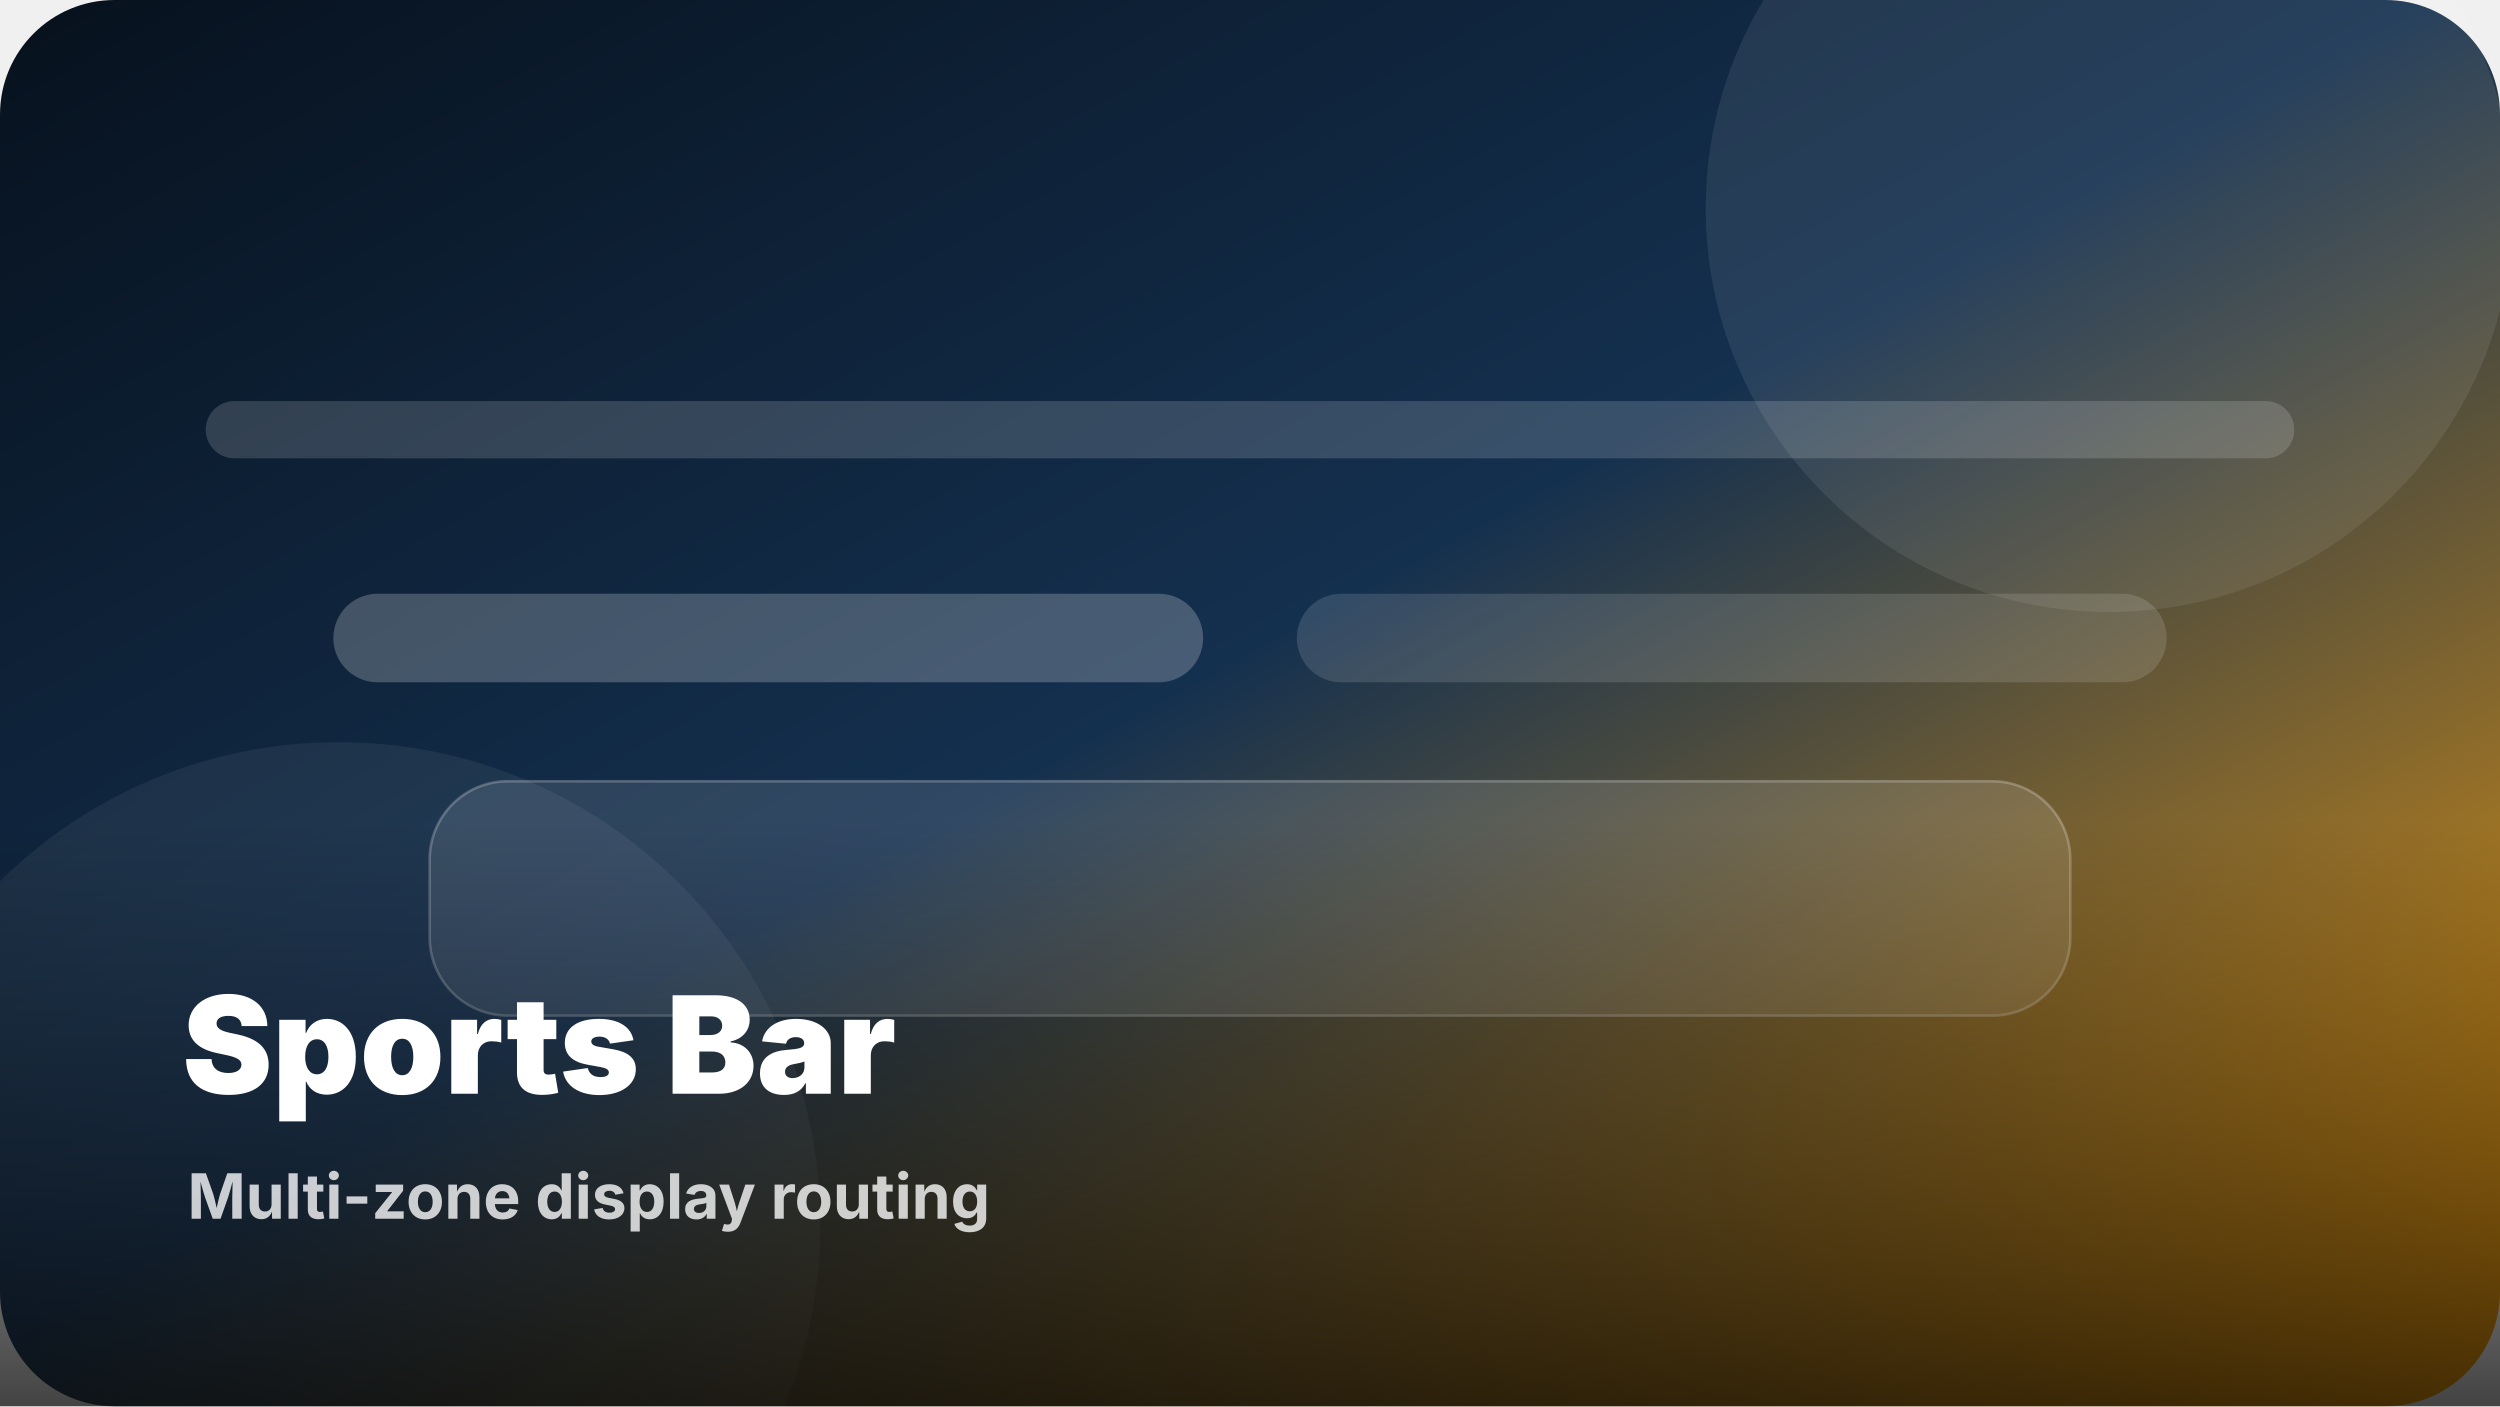
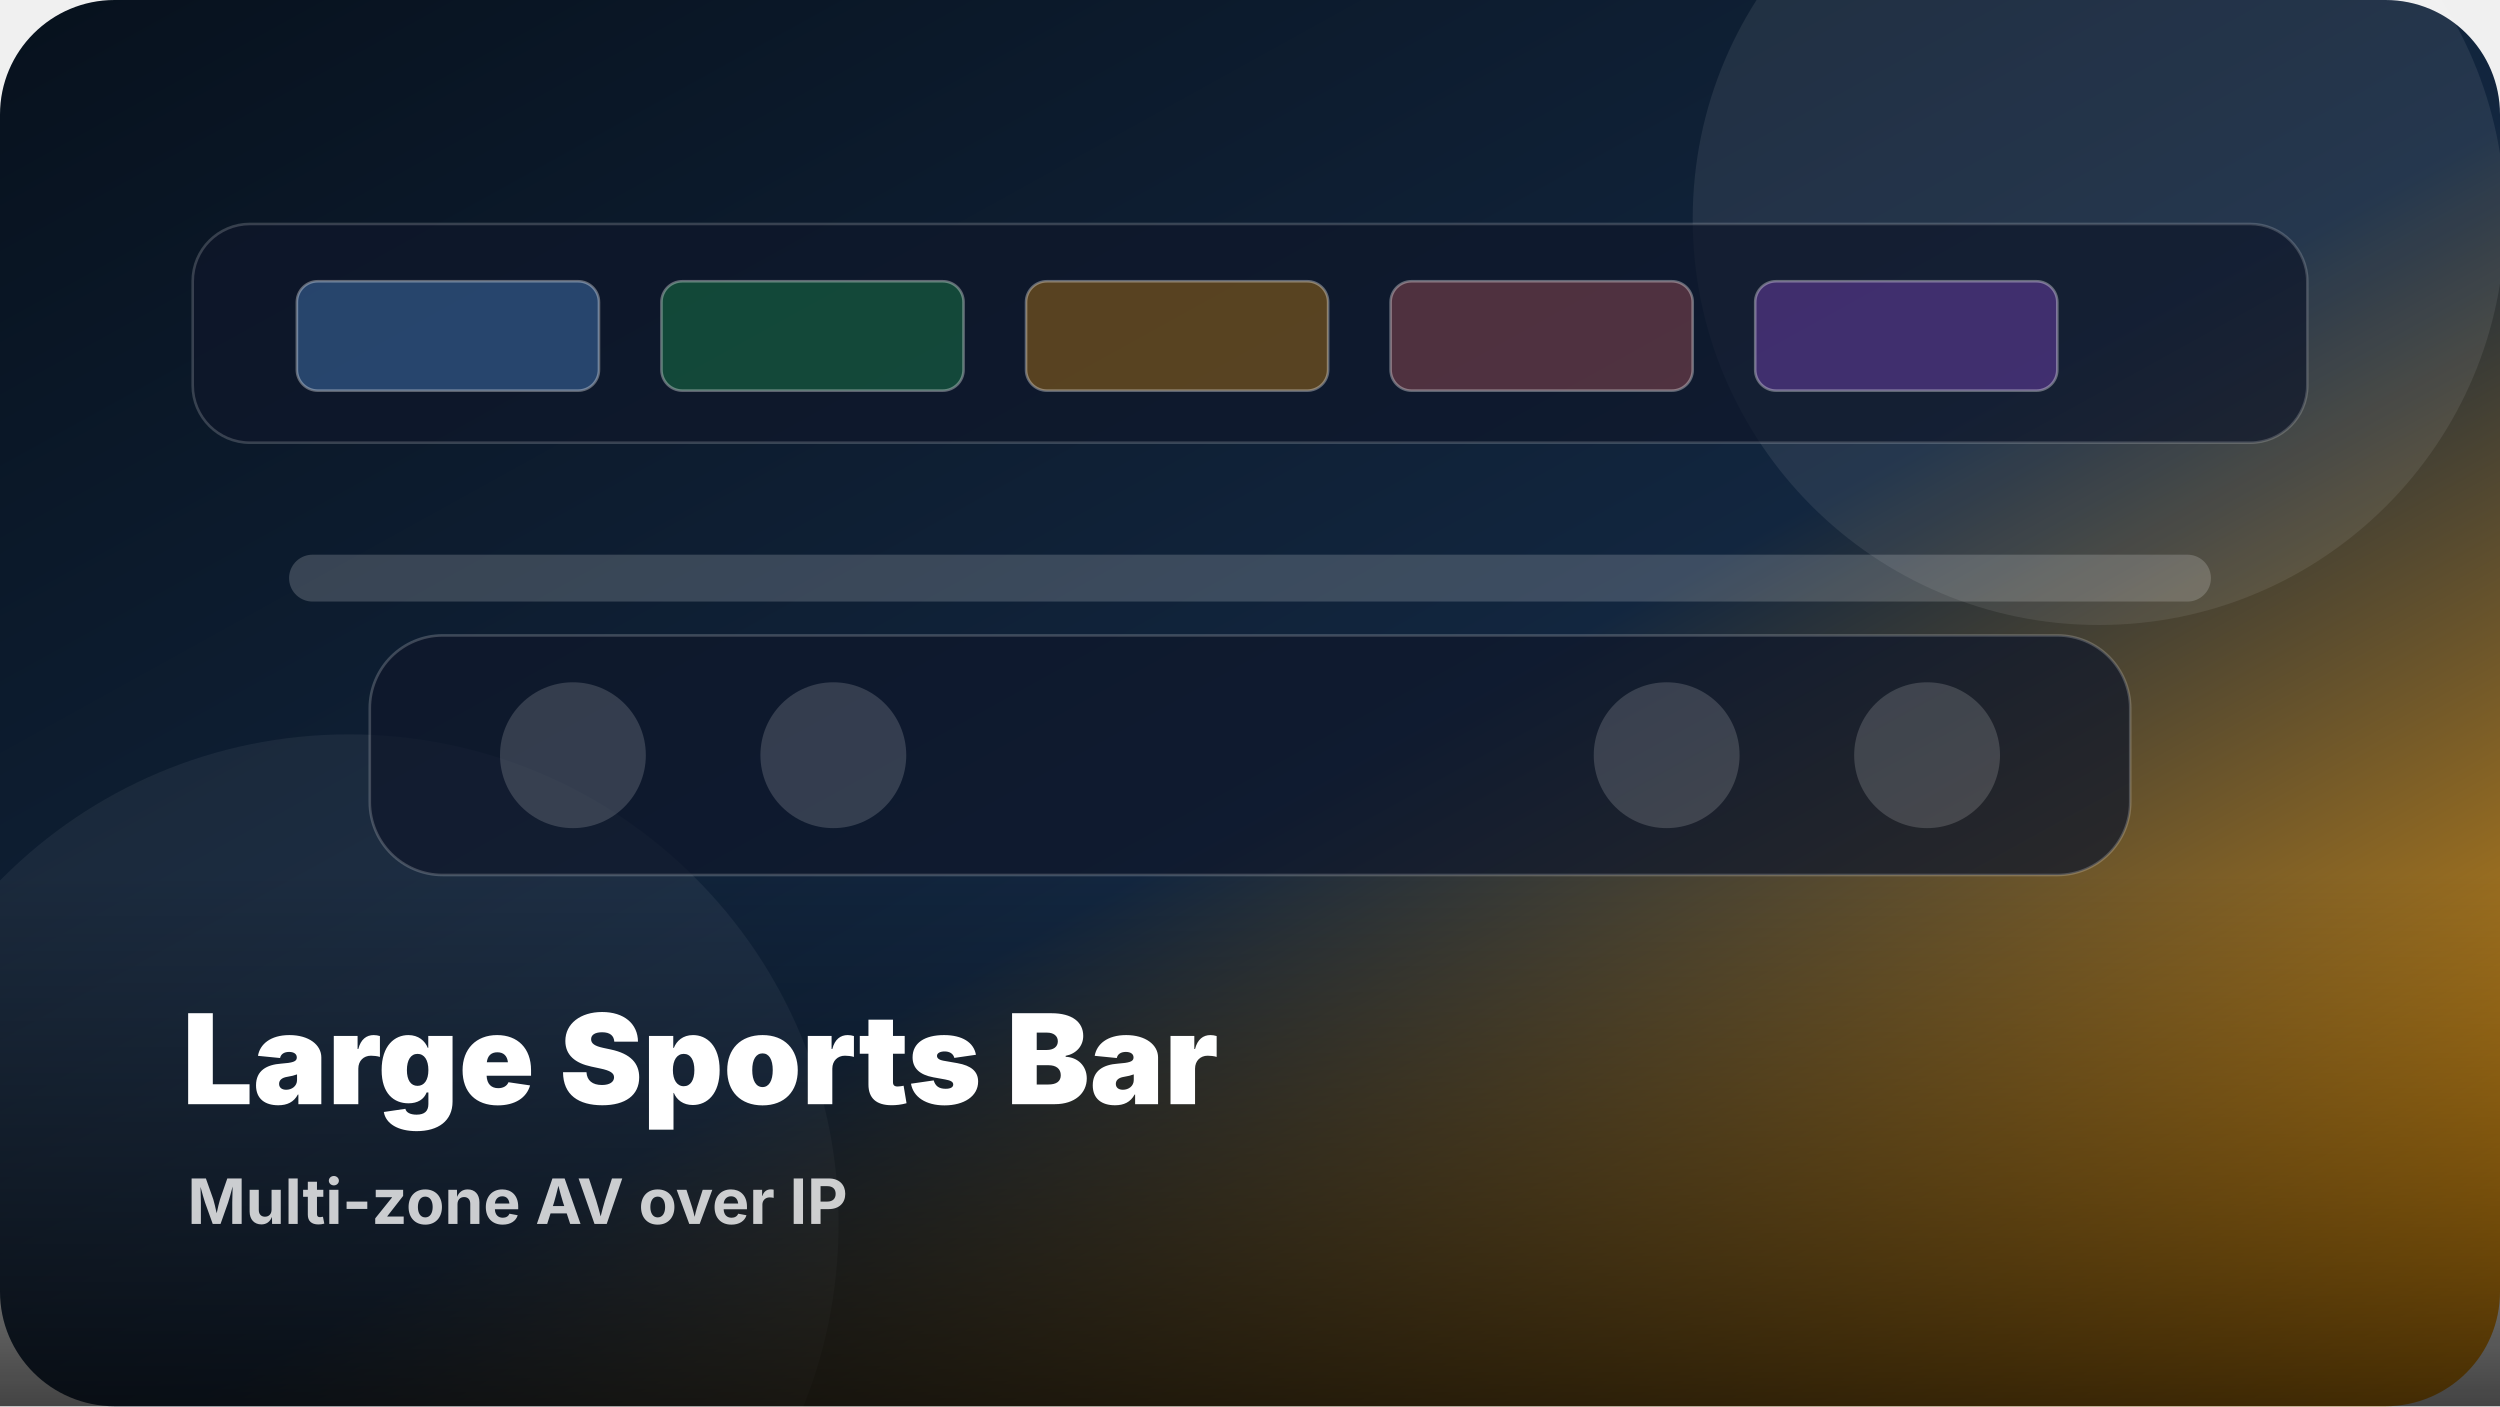
<svg xmlns="http://www.w3.org/2000/svg" width="960" height="540" viewBox="0 0 960 540">
  <defs>
    <linearGradient id="bg" x1="0" y1="0" x2="1" y2="1">
      <stop offset="0%" stop-color="#07111d" />
-       <stop offset="48%" stop-color="#14304f" />
+       <stop offset="54%" stop-color="#12263f" />
      <stop offset="100%" stop-color="#f59e0b" />
    </linearGradient>
    <linearGradient id="fade" x1="0" y1="0" x2="0" y2="1">
      <stop offset="0%" stop-color="rgba(0,0,0,0)" />
      <stop offset="100%" stop-color="rgba(0,0,0,0.72)" />
    </linearGradient>
  </defs>
  <rect width="960" height="540" rx="44" fill="url(#bg)" />
-   <circle cx="810" cy="80" r="155" fill="rgba(255,255,255,0.08)" />
-   <circle cx="130" cy="470" r="185" fill="rgba(255,255,255,0.06)" />
-   <path d="M90 165h780" stroke="rgba(255,255,255,0.16)" stroke-width="22" stroke-linecap="round" />
-   <path d="M145 245h300" stroke="rgba(255,255,255,0.22)" stroke-width="34" stroke-linecap="round" />
-   <path d="M515 245h300" stroke="rgba(255,255,255,0.13)" stroke-width="34" stroke-linecap="round" />
-   <rect x="165" y="300" width="630" height="90" rx="30" fill="rgba(255,255,255,0.12)" stroke="rgba(255,255,255,0.24)" />
-   <rect y="315" width="960" height="225" fill="url(#fade)" />
-   <text x="70" y="420" font-family="Inter, Arial, sans-serif" font-size="52" font-weight="850" fill="#ffffff">Sports Bar</text>
-   <text x="72" y="468" font-family="Inter, Arial, sans-serif" font-size="24" font-weight="700" fill="rgba(255,255,255,0.78)">Multi-zone display routing</text>
+   <circle cx="806" cy="84" r="156" fill="rgba(255,255,255,0.08)" />
+   <circle cx="134" cy="470" r="188" fill="rgba(255,255,255,0.055)" />
+   <rect x="74" y="86" width="812" height="84" rx="22" fill="rgba(15,23,42,0.72)" stroke="rgba(255,255,255,0.18)" />
+   <rect x="114" y="108" width="116" height="42" rx="8" fill="rgba(96,165,250,0.32)" stroke="rgba(255,255,255,0.34)" />
+   <rect x="254" y="108" width="116" height="42" rx="8" fill="rgba(34,197,94,0.28)" stroke="rgba(255,255,255,0.34)" />
+   <rect x="394" y="108" width="116" height="42" rx="8" fill="rgba(245,158,11,0.32)" stroke="rgba(255,255,255,0.34)" />
+   <rect x="534" y="108" width="116" height="42" rx="8" fill="rgba(248,113,113,0.28)" stroke="rgba(255,255,255,0.34)" />
+   <rect x="674" y="108" width="116" height="42" rx="8" fill="rgba(168,85,247,0.3)" stroke="rgba(255,255,255,0.34)" />
+   <path d="M120 222h720" stroke="rgba(255,255,255,0.18)" stroke-width="18" stroke-linecap="round" />
+   <rect x="142" y="244" width="676" height="92" rx="28" fill="rgba(15,23,42,0.72)" stroke="rgba(255,255,255,0.2)" />
+   <circle cx="220" cy="290" r="28" fill="rgba(255,255,255,0.16)" />
+   <circle cx="320" cy="290" r="28" fill="rgba(255,255,255,0.16)" />
+   <circle cx="640" cy="290" r="28" fill="rgba(255,255,255,0.16)" />
+   <circle cx="740" cy="290" r="28" fill="rgba(255,255,255,0.16)" />
+   <rect y="336" width="960" height="204" fill="url(#fade)" />
+   <text x="70" y="424" font-family="Inter, Arial, sans-serif" font-size="48" font-weight="850" fill="#ffffff">Large Sports Bar</text>
+   <text x="72" y="470" font-family="Inter, Arial, sans-serif" font-size="24" font-weight="700" fill="rgba(255,255,255,0.78)">Multi-zone AV over IP</text>
</svg>
